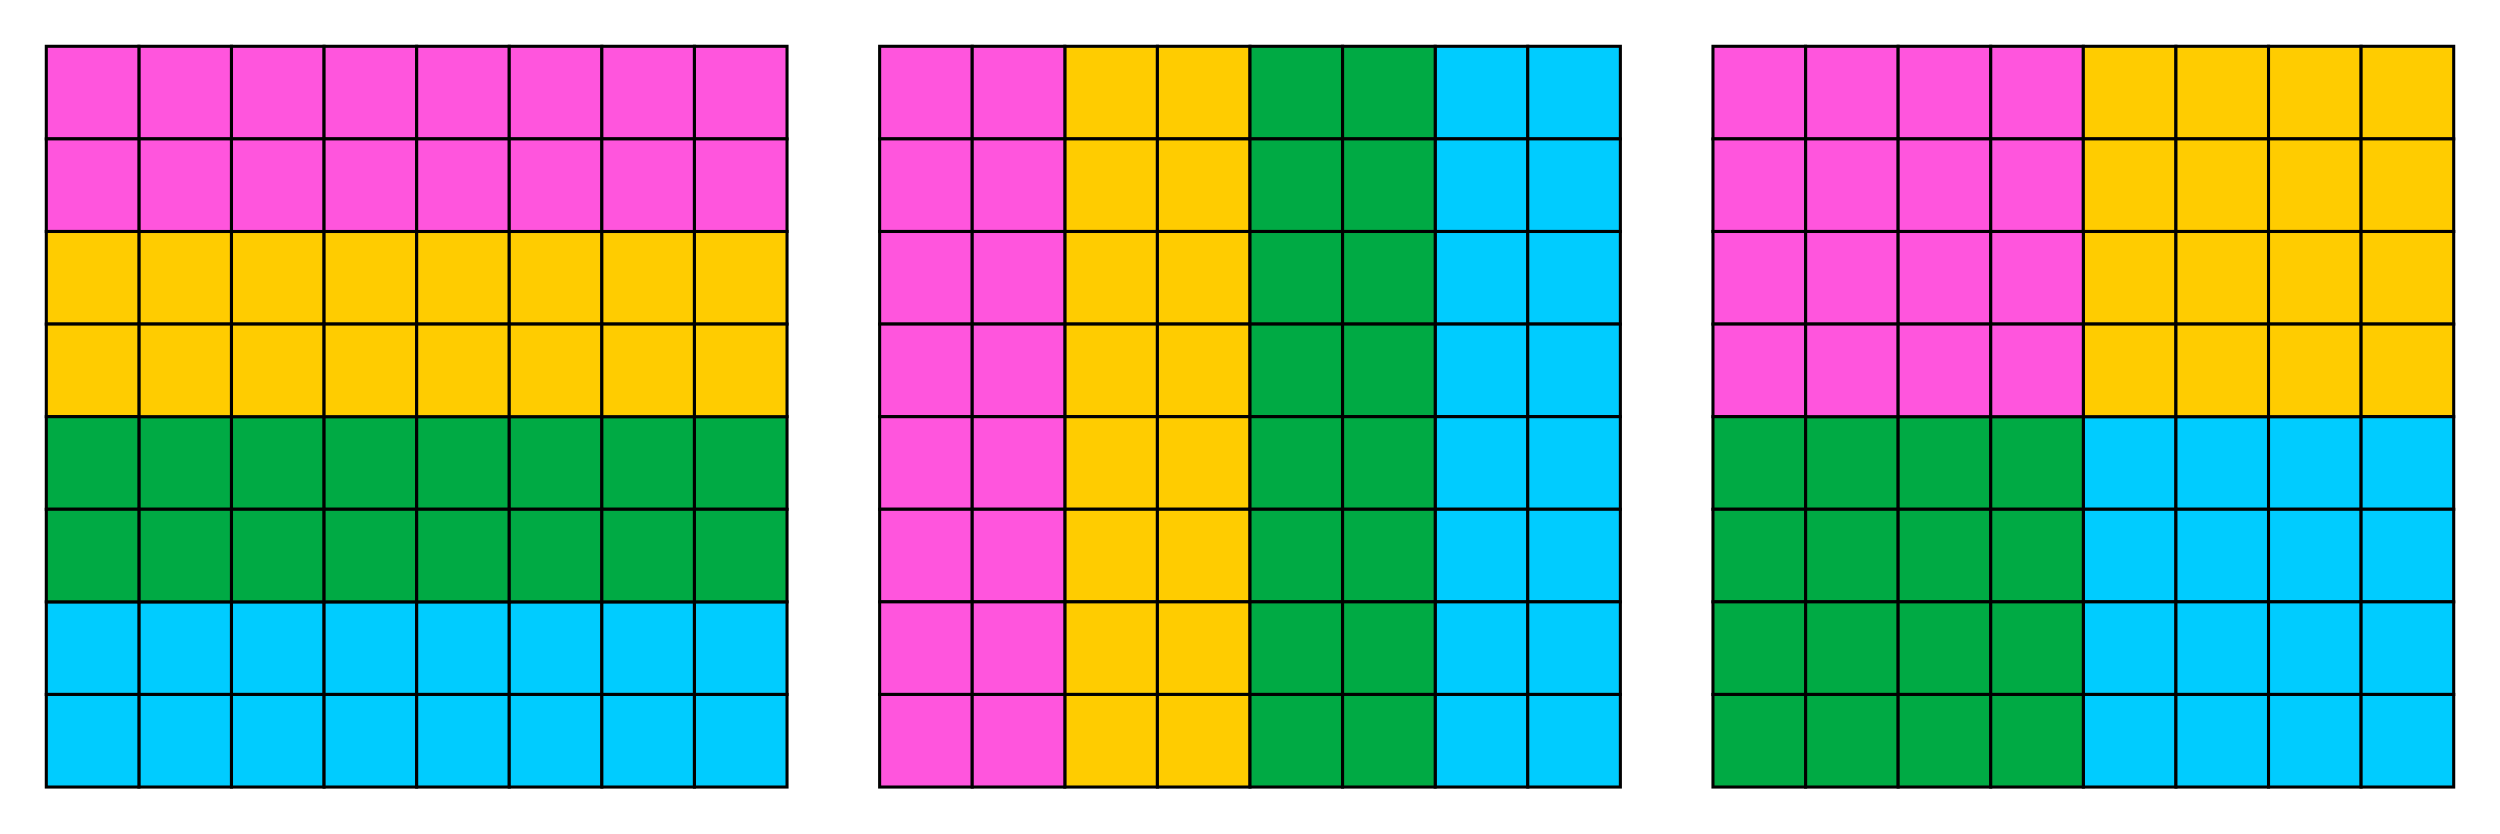
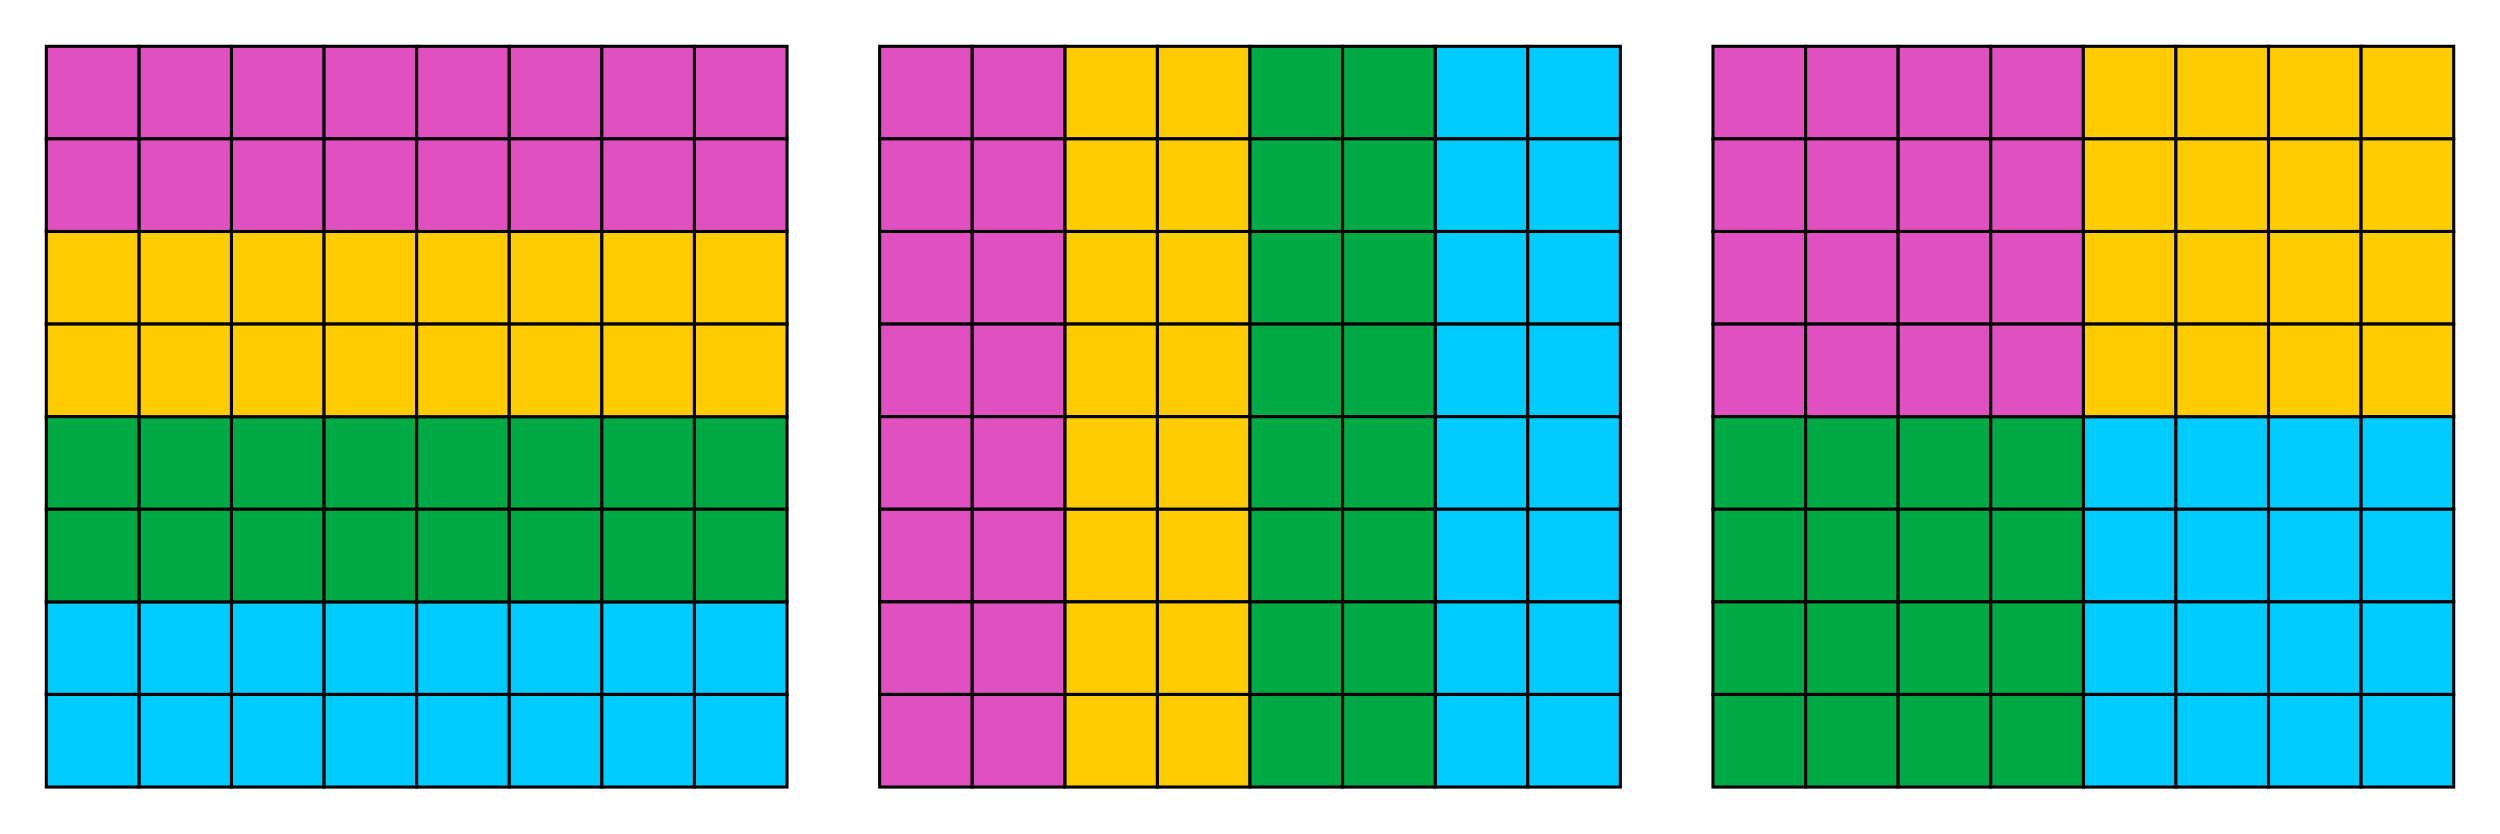
<svg xmlns="http://www.w3.org/2000/svg" width="216mm" height="72mm" viewBox="0 0 216 72" version="1.1" id="svg1">
  <defs id="defs1" />
  <g id="layer1">
-     <rect style="fill:#ff55dd;stroke:#000000;stroke-width:0.265;stroke-dasharray:none;stroke-dashoffset:0;stroke-opacity:1" id="rect1-8" width="8" height="8" x="12" y="4" />
-     <rect style="fill:#ff55dd;stroke:#000000;stroke-width:0.265;stroke-dasharray:none;stroke-dashoffset:0;stroke-opacity:1" id="rect1-8-8" width="8" height="8" x="20" y="4" />
-     <rect style="fill:#ff55dd;stroke:#000000;stroke-width:0.265;stroke-dasharray:none;stroke-dashoffset:0;stroke-opacity:1" id="rect1-8-5" width="8" height="8" x="28" y="4" />
+     <rect style="fill:#e050c0;stroke:#000000;stroke-width:0.265;stroke-dasharray:none;stroke-dashoffset:0;stroke-opacity:1;fill-opacity:1" id="rect1-8" width="8" height="8" x="12" y="4" />
+     <rect style="fill:#e050c0;stroke:#000000;stroke-width:0.265;stroke-dasharray:none;stroke-dashoffset:0;stroke-opacity:1;fill-opacity:1" id="rect1-8-8" width="8" height="8" x="20" y="4" />
+     <rect style="fill:#e050c0;stroke:#000000;stroke-width:0.265;stroke-dasharray:none;stroke-dashoffset:0;stroke-opacity:1;fill-opacity:1" id="rect1-8-5" width="8" height="8" x="28" y="4" />
    <rect style="fill:#ffcc00;stroke:#000000;stroke-width:0.265;stroke-dasharray:none;stroke-dashoffset:0;stroke-opacity:1" id="rect1-8-2" width="8" height="8" x="92" y="4" />
    <rect style="fill:#ffcc00;stroke:#000000;stroke-width:0.265;stroke-dasharray:none;stroke-dashoffset:0;stroke-opacity:1" id="rect1-8-16" width="8" height="8" x="100" y="4" />
-     <rect style="fill:#ff55dd;stroke:#000000;stroke-width:0.265;stroke-dasharray:none;stroke-dashoffset:0;stroke-opacity:1" id="rect1-6" width="8" height="8" x="36" y="4" />
-     <rect style="fill:#ff55dd;stroke:#000000;stroke-width:0.265;stroke-dasharray:none;stroke-dashoffset:0;stroke-opacity:1" id="rect1-8-0" width="8" height="8" x="44" y="4" />
-     <rect style="fill:#ff55dd;stroke:#000000;stroke-width:0.265;stroke-dasharray:none;stroke-dashoffset:0;stroke-opacity:1" id="rect1-8-8-2" width="8" height="8" x="52" y="4" />
+     <rect style="fill:#e050c0;stroke:#000000;stroke-width:0.265;stroke-dasharray:none;stroke-dashoffset:0;stroke-opacity:1;fill-opacity:1" id="rect1-6" width="8" height="8" x="36" y="4" />
+     <rect style="fill:#e050c0;stroke:#000000;stroke-width:0.265;stroke-dasharray:none;stroke-dashoffset:0;stroke-opacity:1;fill-opacity:1" id="rect1-8-0" width="8" height="8" x="44" y="4" />
+     <rect style="fill:#e050c0;stroke:#000000;stroke-width:0.265;stroke-dasharray:none;stroke-dashoffset:0;stroke-opacity:1;fill-opacity:1" id="rect1-8-8-2" width="8" height="8" x="52" y="4" />
    <rect style="fill:#ffcc00;stroke:#000000;stroke-width:0.265;stroke-dasharray:none;stroke-dashoffset:0;stroke-opacity:1" id="rect1-8-1-8" width="8" height="8" x="92" y="12" />
    <rect style="fill:#ffcc00;stroke:#000000;stroke-width:0.265;stroke-dasharray:none;stroke-dashoffset:0;stroke-opacity:1" id="rect1-8-7-6" width="8" height="8" x="100" y="12" />
    <rect style="fill:#ffcc00;stroke:#000000;stroke-width:0.265;stroke-dasharray:none;stroke-dashoffset:0;stroke-opacity:1" id="rect1-8-2-5" width="8" height="8" x="92" y="20" />
    <rect style="fill:#ffcc00;stroke:#000000;stroke-width:0.265;stroke-dasharray:none;stroke-dashoffset:0;stroke-opacity:1" id="rect1-8-16-0" width="8" height="8" x="100" y="20" />
    <rect style="fill:#ffcc00;stroke:#000000;stroke-width:0.265;stroke-dasharray:none;stroke-dashoffset:0;stroke-opacity:1" id="rect1-8-2-5-1" width="8" height="8" x="92" y="28" />
    <rect style="fill:#ffcc00;stroke:#000000;stroke-width:0.265;stroke-dasharray:none;stroke-dashoffset:0;stroke-opacity:1" id="rect1-8-16-0-2" width="8" height="8" x="100" y="28" />
    <rect style="fill:#ffcc00;stroke:#000000;stroke-width:0.265;stroke-dasharray:none;stroke-dashoffset:0;stroke-opacity:1" id="rect1-8-2-2" width="8" height="8" x="92" y="36" />
    <rect style="fill:#ffcc00;stroke:#000000;stroke-width:0.265;stroke-dasharray:none;stroke-dashoffset:0;stroke-opacity:1" id="rect1-8-16-4" width="8" height="8" x="100" y="36" />
    <rect style="fill:#ffcc00;stroke:#000000;stroke-width:0.265;stroke-dasharray:none;stroke-dashoffset:0;stroke-opacity:1" id="rect1-8-1-8-8" width="8" height="8" x="92" y="44" />
    <rect style="fill:#ffcc00;stroke:#000000;stroke-width:0.265;stroke-dasharray:none;stroke-dashoffset:0;stroke-opacity:1" id="rect1-8-7-6-6" width="8" height="8" x="100" y="44" />
    <rect style="fill:#ffcc00;stroke:#000000;stroke-width:0.265;stroke-dasharray:none;stroke-dashoffset:0;stroke-opacity:1" id="rect1-8-2-5-5" width="8" height="8" x="92" y="52" />
    <rect style="fill:#ffcc00;stroke:#000000;stroke-width:0.265;stroke-dasharray:none;stroke-dashoffset:0;stroke-opacity:1" id="rect1-8-16-0-0" width="8" height="8" x="100" y="52" />
    <rect style="fill:#ffcc00;stroke:#000000;stroke-width:0.265;stroke-dasharray:none;stroke-dashoffset:0;stroke-opacity:1" id="rect1-8-2-5-1-9" width="8" height="8" x="92" y="60" />
    <rect style="fill:#ffcc00;stroke:#000000;stroke-width:0.265;stroke-dasharray:none;stroke-dashoffset:0;stroke-opacity:1" id="rect1-8-16-0-2-0" width="8" height="8" x="100" y="60" />
    <rect style="fill:#ffcc00;stroke:#000000;stroke-width:0.265;stroke-dasharray:none;stroke-dashoffset:0;stroke-opacity:1" id="rect1-8-1-0" width="8" height="8" x="12" y="20" />
    <rect style="fill:#ffcc00;stroke:#000000;stroke-width:0.265;stroke-dasharray:none;stroke-dashoffset:0;stroke-opacity:1" id="rect1-8-7-66" width="8" height="8" x="20" y="20" />
    <rect style="fill:#ffcc00;stroke:#000000;stroke-width:0.265;stroke-dasharray:none;stroke-dashoffset:0;stroke-opacity:1" id="rect1-8-2-1" width="8" height="8" x="28" y="20" />
    <rect style="fill:#ffcc00;stroke:#000000;stroke-width:0.265;stroke-dasharray:none;stroke-dashoffset:0;stroke-opacity:1" id="rect1-8-2-1-5" width="8" height="8" x="36" y="20" />
    <rect style="fill:#ffcc00;stroke:#000000;stroke-width:0.265;stroke-dasharray:none;stroke-dashoffset:0;stroke-opacity:1" id="rect1-8-2-1-1" width="8" height="8" x="44" y="20" />
    <rect style="fill:#ffcc00;stroke:#000000;stroke-width:0.265;stroke-dasharray:none;stroke-dashoffset:0;stroke-opacity:1" id="rect1-8-2-1-7" width="8" height="8" x="52" y="20" />
    <rect style="fill:#00ccff;stroke:#000000;stroke-width:0.265;stroke-dasharray:none;stroke-dashoffset:0;stroke-opacity:1" id="rect1-8-27-9" width="8" height="8" x="124" y="4" />
    <rect style="fill:#00ccff;stroke:#000000;stroke-width:0.265;stroke-dasharray:none;stroke-dashoffset:0;stroke-opacity:1" id="rect1-8-27-9-1" width="8" height="8" x="12" y="52" />
    <rect style="fill:#00ccff;stroke:#000000;stroke-width:0.265;stroke-dasharray:none;stroke-dashoffset:0;stroke-opacity:1" id="rect1-8-27-9-1-7" width="8" height="8" x="20" y="52" />
    <rect style="fill:#00ccff;stroke:#000000;stroke-width:0.265;stroke-dasharray:none;stroke-dashoffset:0;stroke-opacity:1" id="rect1-8-27-9-1-79" width="8" height="8" x="28" y="52" />
    <rect style="fill:#00ccff;stroke:#000000;stroke-width:0.265;stroke-dasharray:none;stroke-dashoffset:0;stroke-opacity:1" id="rect1-8-27-9-1-8" width="8" height="8" x="36" y="52" />
    <rect style="fill:#00ccff;stroke:#000000;stroke-width:0.265;stroke-dasharray:none;stroke-dashoffset:0;stroke-opacity:1" id="rect1-8-27-9-1-2" width="8" height="8" x="44" y="52" />
    <rect style="fill:#00ccff;stroke:#000000;stroke-width:0.265;stroke-dasharray:none;stroke-dashoffset:0;stroke-opacity:1" id="rect1-8-27-9-1-24" width="8" height="8" x="52" y="52" />
    <rect style="fill:#00ccff;stroke:#000000;stroke-width:0.265;stroke-dasharray:none;stroke-dashoffset:0;stroke-opacity:1" id="rect1-8-3-6" width="8" height="8" x="132" y="4" />
    <rect style="fill:#00ccff;stroke:#000000;stroke-width:0.265;stroke-dasharray:none;stroke-dashoffset:0;stroke-opacity:1" id="rect1-8-27-9-2" width="8" height="8" x="124" y="12" />
    <rect style="fill:#00ccff;stroke:#000000;stroke-width:0.265;stroke-dasharray:none;stroke-dashoffset:0;stroke-opacity:1" id="rect1-8-3-6-0" width="8" height="8" x="132" y="12" />
    <rect style="fill:#00ccff;stroke:#000000;stroke-width:0.265;stroke-dasharray:none;stroke-dashoffset:0;stroke-opacity:1" id="rect1-8-27-9-7" width="8" height="8" x="124" y="20" />
    <rect style="fill:#00ccff;stroke:#000000;stroke-width:0.265;stroke-dasharray:none;stroke-dashoffset:0;stroke-opacity:1" id="rect1-8-3-6-2" width="8" height="8" x="132" y="20" />
    <rect style="fill:#00ccff;stroke:#000000;stroke-width:0.265;stroke-dasharray:none;stroke-dashoffset:0;stroke-opacity:1" id="rect1-8-27-9-6" width="8" height="8" x="124" y="28" />
    <rect style="fill:#00ccff;stroke:#000000;stroke-width:0.265;stroke-dasharray:none;stroke-dashoffset:0;stroke-opacity:1" id="rect1-8-3-6-5" width="8" height="8" x="132" y="28" />
    <rect style="fill:#00ccff;stroke:#000000;stroke-width:0.265;stroke-dasharray:none;stroke-dashoffset:0;stroke-opacity:1" id="rect1-8-27-9-8" width="8" height="8" x="124" y="36" />
    <rect style="fill:#00ccff;stroke:#000000;stroke-width:0.265;stroke-dasharray:none;stroke-dashoffset:0;stroke-opacity:1" id="rect1-8-3-6-4" width="8" height="8" x="132" y="36" />
    <rect style="fill:#00ccff;stroke:#000000;stroke-width:0.265;stroke-dasharray:none;stroke-dashoffset:0;stroke-opacity:1" id="rect1-8-27-9-2-9" width="8" height="8" x="124" y="44" />
    <rect style="fill:#00ccff;stroke:#000000;stroke-width:0.265;stroke-dasharray:none;stroke-dashoffset:0;stroke-opacity:1" id="rect1-8-3-6-0-6" width="8" height="8" x="132" y="44" />
    <rect style="fill:#00ccff;stroke:#000000;stroke-width:0.265;stroke-dasharray:none;stroke-dashoffset:0;stroke-opacity:1" id="rect1-8-27-9-7-3" width="8" height="8" x="124" y="52" />
    <rect style="fill:#00ccff;stroke:#000000;stroke-width:0.265;stroke-dasharray:none;stroke-dashoffset:0;stroke-opacity:1" id="rect1-8-3-6-2-7" width="8" height="8" x="132" y="52" />
    <rect style="fill:#00ccff;stroke:#000000;stroke-width:0.265;stroke-dasharray:none;stroke-dashoffset:0;stroke-opacity:1" id="rect1-8-27-9-6-8" width="8" height="8" x="124" y="60" />
    <rect style="fill:#00ccff;stroke:#000000;stroke-width:0.265;stroke-dasharray:none;stroke-dashoffset:0;stroke-opacity:1" id="rect1-8-3-6-5-8" width="8" height="8" x="132" y="60" />
    <rect style="fill:#00aa44;stroke:#000000;stroke-width:0.265;stroke-dasharray:none;stroke-dashoffset:0;stroke-opacity:1" id="rect1-8-34-3" width="8" height="8" x="108" y="4" />
    <rect style="fill:#00aa44;stroke:#000000;stroke-width:0.265;stroke-dasharray:none;stroke-dashoffset:0;stroke-opacity:1" id="rect1-8-34-3-8" width="8" height="8" x="108" y="12" />
    <rect style="fill:#00aa44;stroke:#000000;stroke-width:0.265;stroke-dasharray:none;stroke-dashoffset:0;stroke-opacity:1" id="rect1-8-34-3-5" width="8" height="8" x="108" y="20" />
    <rect style="fill:#00aa44;stroke:#000000;stroke-width:0.265;stroke-dasharray:none;stroke-dashoffset:0;stroke-opacity:1" id="rect1-8-34-3-8-9" width="8" height="8" x="108" y="28" />
    <rect style="fill:#00aa44;stroke:#000000;stroke-width:0.265;stroke-dasharray:none;stroke-dashoffset:0;stroke-opacity:1" id="rect1-8-34-3-7" width="8" height="8" x="116" y="4" />
    <rect style="fill:#00aa44;stroke:#000000;stroke-width:0.265;stroke-dasharray:none;stroke-dashoffset:0;stroke-opacity:1" id="rect1-8-34-3-8-6" width="8" height="8" x="116" y="12" />
    <rect style="fill:#00aa44;stroke:#000000;stroke-width:0.265;stroke-dasharray:none;stroke-dashoffset:0;stroke-opacity:1" id="rect1-8-34-3-5-3" width="8" height="8" x="116" y="20" />
    <rect style="fill:#00aa44;stroke:#000000;stroke-width:0.265;stroke-dasharray:none;stroke-dashoffset:0;stroke-opacity:1" id="rect1-8-34-3-8-9-6" width="8" height="8" x="116" y="28" />
    <rect style="fill:#00aa44;stroke:#000000;stroke-width:0.265;stroke-dasharray:none;stroke-dashoffset:0;stroke-opacity:1" id="rect1-8-34-3-3" width="8" height="8" x="108" y="36" />
    <rect style="fill:#00aa44;stroke:#000000;stroke-width:0.265;stroke-dasharray:none;stroke-dashoffset:0;stroke-opacity:1" id="rect1-8-34-3-8-8" width="8" height="8" x="108" y="44" />
    <rect style="fill:#00aa44;stroke:#000000;stroke-width:0.265;stroke-dasharray:none;stroke-dashoffset:0;stroke-opacity:1" id="rect1-8-34-3-5-9" width="8" height="8" x="108" y="52" />
    <rect style="fill:#00aa44;stroke:#000000;stroke-width:0.265;stroke-dasharray:none;stroke-dashoffset:0;stroke-opacity:1" id="rect1-8-34-3-8-9-3" width="8" height="8" x="108" y="60" />
    <rect style="fill:#00aa44;stroke:#000000;stroke-width:0.265;stroke-dasharray:none;stroke-dashoffset:0;stroke-opacity:1" id="rect1-8-34-3-7-4" width="8" height="8" x="116" y="36" />
    <rect style="fill:#00aa44;stroke:#000000;stroke-width:0.265;stroke-dasharray:none;stroke-dashoffset:0;stroke-opacity:1" id="rect1-8-34-3-8-6-4" width="8" height="8" x="116" y="44" />
    <rect style="fill:#00aa44;stroke:#000000;stroke-width:0.265;stroke-dasharray:none;stroke-dashoffset:0;stroke-opacity:1" id="rect1-8-34-3-5-3-6" width="8" height="8" x="116" y="52" />
    <rect style="fill:#00aa44;stroke:#000000;stroke-width:0.265;stroke-dasharray:none;stroke-dashoffset:0;stroke-opacity:1" id="rect1-8-34-3-8-9-6-0" width="8" height="8" x="116" y="60" />
    <rect style="fill:#00aa44;stroke:#000000;stroke-width:0.265;stroke-dasharray:none;stroke-dashoffset:0;stroke-opacity:1" id="rect1-8-34-3-8-2" width="8" height="8" x="12" y="36" />
    <rect style="fill:#00aa44;stroke:#000000;stroke-width:0.265;stroke-dasharray:none;stroke-dashoffset:0;stroke-opacity:1" id="rect1-8-34-3-8-2-7" width="8" height="8" x="20" y="36" />
    <rect style="fill:#00aa44;stroke:#000000;stroke-width:0.265;stroke-dasharray:none;stroke-dashoffset:0;stroke-opacity:1" id="rect1-8-34-3-8-2-9" width="8" height="8" x="28" y="36" />
    <rect style="fill:#00aa44;stroke:#000000;stroke-width:0.265;stroke-dasharray:none;stroke-dashoffset:0;stroke-opacity:1" id="rect1-8-34-3-8-2-5" width="8" height="8" x="36" y="36" />
    <rect style="fill:#00aa44;stroke:#000000;stroke-width:0.265;stroke-dasharray:none;stroke-dashoffset:0;stroke-opacity:1" id="rect1-8-34-3-8-2-2" width="8" height="8" x="44" y="36" />
    <rect style="fill:#00aa44;stroke:#000000;stroke-width:0.265;stroke-dasharray:none;stroke-dashoffset:0;stroke-opacity:1" id="rect1-8-34-3-8-2-1" width="8" height="8" x="52" y="36" />
-     <rect style="fill:#ff55dd;stroke:#000000;stroke-width:0.265;stroke-dasharray:none;stroke-dashoffset:0;stroke-opacity:1" id="rect1-8-8-2-9" width="8" height="8" x="60" y="4" />
+     <rect style="fill:#e050c0;stroke:#000000;stroke-width:0.265;stroke-dasharray:none;stroke-dashoffset:0;stroke-opacity:1;fill-opacity:1" id="rect1-8-8-2-9" width="8" height="8" x="60" y="4" />
    <rect style="fill:#ffcc00;stroke:#000000;stroke-width:0.265;stroke-dasharray:none;stroke-dashoffset:0;stroke-opacity:1" id="rect1-8-2-1-7-4" width="8" height="8" x="60" y="20" />
    <rect style="fill:#00ccff;stroke:#000000;stroke-width:0.265;stroke-dasharray:none;stroke-dashoffset:0;stroke-opacity:1" id="rect1-8-27-9-1-24-7" width="8" height="8" x="60" y="52" />
    <rect style="fill:#00aa44;stroke:#000000;stroke-width:0.265;stroke-dasharray:none;stroke-dashoffset:0;stroke-opacity:1" id="rect1-8-34-3-8-2-1-8" width="8" height="8" x="60" y="36" />
-     <rect style="fill:#ff55dd;stroke:#000000;stroke-width:0.265;stroke-dasharray:none;stroke-dashoffset:0;stroke-opacity:1" id="rect1-8-8-2-2" width="8" height="8" x="4" y="4" />
-     <rect style="fill:#ff55dd;stroke:#000000;stroke-width:0.265;stroke-dasharray:none;stroke-dashoffset:0;stroke-opacity:1" id="rect1-8-23" width="8" height="8" x="12" y="12" />
-     <rect style="fill:#ff55dd;stroke:#000000;stroke-width:0.265;stroke-dasharray:none;stroke-dashoffset:0;stroke-opacity:1" id="rect1-8-8-3" width="8" height="8" x="20" y="12" />
-     <rect style="fill:#ff55dd;stroke:#000000;stroke-width:0.265;stroke-dasharray:none;stroke-dashoffset:0;stroke-opacity:1" id="rect1-8-5-4" width="8" height="8" x="28" y="12" />
-     <rect style="fill:#ff55dd;stroke:#000000;stroke-width:0.265;stroke-dasharray:none;stroke-dashoffset:0;stroke-opacity:1" id="rect1-6-1" width="8" height="8" x="36" y="12" />
-     <rect style="fill:#ff55dd;stroke:#000000;stroke-width:0.265;stroke-dasharray:none;stroke-dashoffset:0;stroke-opacity:1" id="rect1-8-0-13" width="8" height="8" x="44" y="12" />
-     <rect style="fill:#ff55dd;stroke:#000000;stroke-width:0.265;stroke-dasharray:none;stroke-dashoffset:0;stroke-opacity:1" id="rect1-8-8-2-87" width="8" height="8" x="52" y="12" />
-     <rect style="fill:#ff55dd;stroke:#000000;stroke-width:0.265;stroke-dasharray:none;stroke-dashoffset:0;stroke-opacity:1" id="rect1-8-8-2-9-4" width="8" height="8" x="60" y="12" />
-     <rect style="fill:#ff55dd;stroke:#000000;stroke-width:0.265;stroke-dasharray:none;stroke-dashoffset:0;stroke-opacity:1" id="rect1-8-8-2-2-2" width="8" height="8" x="4" y="12" />
+     <rect style="fill:#e050c0;stroke:#000000;stroke-width:0.265;stroke-dasharray:none;stroke-dashoffset:0;stroke-opacity:1;fill-opacity:1" id="rect1-8-8-2-2" width="8" height="8" x="4" y="4" />
+     <rect style="fill:#e050c0;stroke:#000000;stroke-width:0.265;stroke-dasharray:none;stroke-dashoffset:0;stroke-opacity:1;fill-opacity:1" id="rect1-8-23" width="8" height="8" x="12" y="12" />
+     <rect style="fill:#e050c0;stroke:#000000;stroke-width:0.265;stroke-dasharray:none;stroke-dashoffset:0;stroke-opacity:1;fill-opacity:1" id="rect1-8-8-3" width="8" height="8" x="20" y="12" />
+     <rect style="fill:#e050c0;stroke:#000000;stroke-width:0.265;stroke-dasharray:none;stroke-dashoffset:0;stroke-opacity:1;fill-opacity:1" id="rect1-8-5-4" width="8" height="8" x="28" y="12" />
+     <rect style="fill:#e050c0;stroke:#000000;stroke-width:0.265;stroke-dasharray:none;stroke-dashoffset:0;stroke-opacity:1;fill-opacity:1" id="rect1-6-1" width="8" height="8" x="36" y="12" />
+     <rect style="fill:#e050c0;stroke:#000000;stroke-width:0.265;stroke-dasharray:none;stroke-dashoffset:0;stroke-opacity:1;fill-opacity:1" id="rect1-8-0-13" width="8" height="8" x="44" y="12" />
+     <rect style="fill:#e050c0;stroke:#000000;stroke-width:0.265;stroke-dasharray:none;stroke-dashoffset:0;stroke-opacity:1;fill-opacity:1" id="rect1-8-8-2-87" width="8" height="8" x="52" y="12" />
+     <rect style="fill:#e050c0;stroke:#000000;stroke-width:0.265;stroke-dasharray:none;stroke-dashoffset:0;stroke-opacity:1;fill-opacity:1" id="rect1-8-8-2-9-4" width="8" height="8" x="60" y="12" />
+     <rect style="fill:#e050c0;stroke:#000000;stroke-width:0.265;stroke-dasharray:none;stroke-dashoffset:0;stroke-opacity:1;fill-opacity:1" id="rect1-8-8-2-2-2" width="8" height="8" x="4" y="12" />
    <rect style="fill:#ffcc00;stroke:#000000;stroke-width:0.265;stroke-dasharray:none;stroke-dashoffset:0;stroke-opacity:1" id="rect1-8-2-1-7-0" width="8" height="8" x="4" y="20" />
    <rect style="fill:#ffcc00;stroke:#000000;stroke-width:0.265;stroke-dasharray:none;stroke-dashoffset:0;stroke-opacity:1" id="rect1-8-1-0-6" width="8" height="8" x="12" y="28" />
    <rect style="fill:#ffcc00;stroke:#000000;stroke-width:0.265;stroke-dasharray:none;stroke-dashoffset:0;stroke-opacity:1" id="rect1-8-7-66-1" width="8" height="8" x="20" y="28" />
    <rect style="fill:#ffcc00;stroke:#000000;stroke-width:0.265;stroke-dasharray:none;stroke-dashoffset:0;stroke-opacity:1" id="rect1-8-2-1-8" width="8" height="8" x="28" y="28" />
    <rect style="fill:#ffcc00;stroke:#000000;stroke-width:0.265;stroke-dasharray:none;stroke-dashoffset:0;stroke-opacity:1" id="rect1-8-2-1-5-9" width="8" height="8" x="36" y="28" />
    <rect style="fill:#ffcc00;stroke:#000000;stroke-width:0.265;stroke-dasharray:none;stroke-dashoffset:0;stroke-opacity:1" id="rect1-8-2-1-1-2" width="8" height="8" x="44" y="28" />
    <rect style="fill:#ffcc00;stroke:#000000;stroke-width:0.265;stroke-dasharray:none;stroke-dashoffset:0;stroke-opacity:1" id="rect1-8-2-1-7-7" width="8" height="8" x="52" y="28" />
    <rect style="fill:#ffcc00;stroke:#000000;stroke-width:0.265;stroke-dasharray:none;stroke-dashoffset:0;stroke-opacity:1" id="rect1-8-2-1-7-4-9" width="8" height="8" x="60" y="28" />
    <rect style="fill:#ffcc00;stroke:#000000;stroke-width:0.265;stroke-dasharray:none;stroke-dashoffset:0;stroke-opacity:1" id="rect1-8-2-1-7-0-5" width="8" height="8" x="4" y="28" />
    <rect style="fill:#00ccff;stroke:#000000;stroke-width:0.265;stroke-dasharray:none;stroke-dashoffset:0;stroke-opacity:1" id="rect1-8-27-9-1-24-1" width="8" height="8" x="4" y="52" />
    <rect style="fill:#00ccff;stroke:#000000;stroke-width:0.265;stroke-dasharray:none;stroke-dashoffset:0;stroke-opacity:1" id="rect1-8-27-9-1-88" width="8" height="8" x="12" y="60" />
    <rect style="fill:#00ccff;stroke:#000000;stroke-width:0.265;stroke-dasharray:none;stroke-dashoffset:0;stroke-opacity:1" id="rect1-8-27-9-1-7-2" width="8" height="8" x="20" y="60" />
    <rect style="fill:#00ccff;stroke:#000000;stroke-width:0.265;stroke-dasharray:none;stroke-dashoffset:0;stroke-opacity:1" id="rect1-8-27-9-1-79-4" width="8" height="8" x="28" y="60" />
    <rect style="fill:#00ccff;stroke:#000000;stroke-width:0.265;stroke-dasharray:none;stroke-dashoffset:0;stroke-opacity:1" id="rect1-8-27-9-1-8-5" width="8" height="8" x="36" y="60" />
    <rect style="fill:#00ccff;stroke:#000000;stroke-width:0.265;stroke-dasharray:none;stroke-dashoffset:0;stroke-opacity:1" id="rect1-8-27-9-1-2-5" width="8" height="8" x="44" y="60" />
    <rect style="fill:#00ccff;stroke:#000000;stroke-width:0.265;stroke-dasharray:none;stroke-dashoffset:0;stroke-opacity:1" id="rect1-8-27-9-1-24-17" width="8" height="8" x="52" y="60" />
    <rect style="fill:#00ccff;stroke:#000000;stroke-width:0.265;stroke-dasharray:none;stroke-dashoffset:0;stroke-opacity:1" id="rect1-8-27-9-1-24-7-1" width="8" height="8" x="60" y="60" />
    <rect style="fill:#00ccff;stroke:#000000;stroke-width:0.265;stroke-dasharray:none;stroke-dashoffset:0;stroke-opacity:1" id="rect1-8-27-9-1-24-1-1" width="8" height="8" x="4" y="60" />
    <rect style="fill:#00aa44;stroke:#000000;stroke-width:0.265;stroke-dasharray:none;stroke-dashoffset:0;stroke-opacity:1" id="rect1-8-34-3-8-2-1-6" width="8" height="8" x="4" y="36" />
    <rect style="fill:#00aa44;stroke:#000000;stroke-width:0.265;stroke-dasharray:none;stroke-dashoffset:0;stroke-opacity:1" id="rect1-8-34-3-8-2-6" width="8" height="8" x="12" y="44" />
    <rect style="fill:#00aa44;stroke:#000000;stroke-width:0.265;stroke-dasharray:none;stroke-dashoffset:0;stroke-opacity:1" id="rect1-8-34-3-8-2-7-1" width="8" height="8" x="20" y="44" />
    <rect style="fill:#00aa44;stroke:#000000;stroke-width:0.265;stroke-dasharray:none;stroke-dashoffset:0;stroke-opacity:1" id="rect1-8-34-3-8-2-9-4" width="8" height="8" x="28" y="44" />
    <rect style="fill:#00aa44;stroke:#000000;stroke-width:0.265;stroke-dasharray:none;stroke-dashoffset:0;stroke-opacity:1" id="rect1-8-34-3-8-2-5-2" width="8" height="8" x="36" y="44" />
    <rect style="fill:#00aa44;stroke:#000000;stroke-width:0.265;stroke-dasharray:none;stroke-dashoffset:0;stroke-opacity:1" id="rect1-8-34-3-8-2-2-3" width="8" height="8" x="44" y="44" />
    <rect style="fill:#00aa44;stroke:#000000;stroke-width:0.265;stroke-dasharray:none;stroke-dashoffset:0;stroke-opacity:1" id="rect1-8-34-3-8-2-1-22" width="8" height="8" x="52" y="44" />
    <rect style="fill:#00aa44;stroke:#000000;stroke-width:0.265;stroke-dasharray:none;stroke-dashoffset:0;stroke-opacity:1" id="rect1-8-34-3-8-2-1-8-1" width="8" height="8" x="60" y="44" />
    <rect style="fill:#00aa44;stroke:#000000;stroke-width:0.265;stroke-dasharray:none;stroke-dashoffset:0;stroke-opacity:1" id="rect1-8-34-3-8-2-1-6-6" width="8" height="8" x="4" y="44" />
-     <rect style="fill:#ff55dd;stroke:#000000;stroke-width:0.265;stroke-dasharray:none;stroke-dashoffset:0;stroke-opacity:1" id="rect1-8-09" width="8" height="8" x="156" y="4" />
-     <rect style="fill:#ff55dd;stroke:#000000;stroke-width:0.265;stroke-dasharray:none;stroke-dashoffset:0;stroke-opacity:1" id="rect1-8-8-0" width="8" height="8" x="164" y="4" />
-     <rect style="fill:#ff55dd;stroke:#000000;stroke-width:0.265;stroke-dasharray:none;stroke-dashoffset:0;stroke-opacity:1" id="rect1-8-5-0" width="8" height="8" x="172" y="4" />
-     <rect style="fill:#ff55dd;stroke:#000000;stroke-width:0.265;stroke-dasharray:none;stroke-dashoffset:0;stroke-opacity:1" id="rect1-6-6" width="8" height="8" x="156" y="12" />
-     <rect style="fill:#ff55dd;stroke:#000000;stroke-width:0.265;stroke-dasharray:none;stroke-dashoffset:0;stroke-opacity:1" id="rect1-8-0-1" width="8" height="8" x="164" y="12" />
-     <rect style="fill:#ff55dd;stroke:#000000;stroke-width:0.265;stroke-dasharray:none;stroke-dashoffset:0;stroke-opacity:1" id="rect1-8-8-2-3" width="8" height="8" x="172" y="12" />
+     <rect style="fill:#e050c0;stroke:#000000;stroke-width:0.265;stroke-dasharray:none;stroke-dashoffset:0;stroke-opacity:1;fill-opacity:1" id="rect1-8-09" width="8" height="8" x="156" y="4" />
+     <rect style="fill:#e050c0;stroke:#000000;stroke-width:0.265;stroke-dasharray:none;stroke-dashoffset:0;stroke-opacity:1;fill-opacity:1" id="rect1-8-8-0" width="8" height="8" x="164" y="4" />
+     <rect style="fill:#e050c0;stroke:#000000;stroke-width:0.265;stroke-dasharray:none;stroke-dashoffset:0;stroke-opacity:1;fill-opacity:1" id="rect1-8-5-0" width="8" height="8" x="172" y="4" />
+     <rect style="fill:#e050c0;stroke:#000000;stroke-width:0.265;stroke-dasharray:none;stroke-dashoffset:0;stroke-opacity:1;fill-opacity:1" id="rect1-6-6" width="8" height="8" x="156" y="12" />
+     <rect style="fill:#e050c0;stroke:#000000;stroke-width:0.265;stroke-dasharray:none;stroke-dashoffset:0;stroke-opacity:1;fill-opacity:1" id="rect1-8-0-1" width="8" height="8" x="164" y="12" />
+     <rect style="fill:#e050c0;stroke:#000000;stroke-width:0.265;stroke-dasharray:none;stroke-dashoffset:0;stroke-opacity:1;fill-opacity:1" id="rect1-8-8-2-3" width="8" height="8" x="172" y="12" />
    <rect style="fill:#ffcc00;stroke:#000000;stroke-width:0.265;stroke-dasharray:none;stroke-dashoffset:0;stroke-opacity:1" id="rect1-8-1-0-8" width="8" height="8" x="180" y="4" />
    <rect style="fill:#ffcc00;stroke:#000000;stroke-width:0.265;stroke-dasharray:none;stroke-dashoffset:0;stroke-opacity:1" id="rect1-8-7-66-9" width="8" height="8" x="188" y="4" />
    <rect style="fill:#ffcc00;stroke:#000000;stroke-width:0.265;stroke-dasharray:none;stroke-dashoffset:0;stroke-opacity:1" id="rect1-8-2-1-3" width="8" height="8" x="196" y="4" />
    <rect style="fill:#ffcc00;stroke:#000000;stroke-width:0.265;stroke-dasharray:none;stroke-dashoffset:0;stroke-opacity:1" id="rect1-8-2-1-5-4" width="8" height="8" x="180" y="12" />
    <rect style="fill:#ffcc00;stroke:#000000;stroke-width:0.265;stroke-dasharray:none;stroke-dashoffset:0;stroke-opacity:1" id="rect1-8-2-1-1-4" width="8" height="8" x="188" y="12" />
    <rect style="fill:#ffcc00;stroke:#000000;stroke-width:0.265;stroke-dasharray:none;stroke-dashoffset:0;stroke-opacity:1" id="rect1-8-2-1-7-6" width="8" height="8" x="196" y="12" />
    <rect style="fill:#00ccff;stroke:#000000;stroke-width:0.265;stroke-dasharray:none;stroke-dashoffset:0;stroke-opacity:1" id="rect1-8-27-9-1-0" width="8" height="8" x="180" y="36" />
    <rect style="fill:#00ccff;stroke:#000000;stroke-width:0.265;stroke-dasharray:none;stroke-dashoffset:0;stroke-opacity:1" id="rect1-8-27-9-1-7-6" width="8" height="8" x="188" y="36" />
    <rect style="fill:#00ccff;stroke:#000000;stroke-width:0.265;stroke-dasharray:none;stroke-dashoffset:0;stroke-opacity:1" id="rect1-8-27-9-1-79-6" width="8" height="8" x="196" y="36" />
    <rect style="fill:#00ccff;stroke:#000000;stroke-width:0.265;stroke-dasharray:none;stroke-dashoffset:0;stroke-opacity:1" id="rect1-8-27-9-1-8-1" width="8" height="8" x="180" y="44" />
    <rect style="fill:#00ccff;stroke:#000000;stroke-width:0.265;stroke-dasharray:none;stroke-dashoffset:0;stroke-opacity:1" id="rect1-8-27-9-1-2-8" width="8" height="8" x="188" y="44" />
    <rect style="fill:#00ccff;stroke:#000000;stroke-width:0.265;stroke-dasharray:none;stroke-dashoffset:0;stroke-opacity:1" id="rect1-8-27-9-1-24-4" width="8" height="8" x="196" y="44" />
    <rect style="fill:#ffcc00;stroke:#000000;stroke-width:0.265;stroke-dasharray:none;stroke-dashoffset:0;stroke-opacity:1" id="rect1-8-2-1-3-3" width="8" height="8" x="204" y="4" />
    <rect style="fill:#ffcc00;stroke:#000000;stroke-width:0.265;stroke-dasharray:none;stroke-dashoffset:0;stroke-opacity:1" id="rect1-8-2-1-7-6-8" width="8" height="8" x="204" y="12" />
    <rect style="fill:#ffcc00;stroke:#000000;stroke-width:0.265;stroke-dasharray:none;stroke-dashoffset:0;stroke-opacity:1" id="rect1-8-1-0-8-4" width="8" height="8" x="180" y="20" />
    <rect style="fill:#ffcc00;stroke:#000000;stroke-width:0.265;stroke-dasharray:none;stroke-dashoffset:0;stroke-opacity:1" id="rect1-8-7-66-9-6" width="8" height="8" x="188" y="20" />
    <rect style="fill:#ffcc00;stroke:#000000;stroke-width:0.265;stroke-dasharray:none;stroke-dashoffset:0;stroke-opacity:1" id="rect1-8-2-1-3-0" width="8" height="8" x="196" y="20" />
    <rect style="fill:#ffcc00;stroke:#000000;stroke-width:0.265;stroke-dasharray:none;stroke-dashoffset:0;stroke-opacity:1" id="rect1-8-2-1-5-4-7" width="8" height="8" x="180" y="28" />
    <rect style="fill:#ffcc00;stroke:#000000;stroke-width:0.265;stroke-dasharray:none;stroke-dashoffset:0;stroke-opacity:1" id="rect1-8-2-1-1-4-1" width="8" height="8" x="188" y="28" />
    <rect style="fill:#ffcc00;stroke:#000000;stroke-width:0.265;stroke-dasharray:none;stroke-dashoffset:0;stroke-opacity:1" id="rect1-8-2-1-7-6-7" width="8" height="8" x="196" y="28" />
    <rect style="fill:#ffcc00;stroke:#000000;stroke-width:0.265;stroke-dasharray:none;stroke-dashoffset:0;stroke-opacity:1" id="rect1-8-2-1-3-3-7" width="8" height="8" x="204" y="20" />
    <rect style="fill:#ffcc00;stroke:#000000;stroke-width:0.265;stroke-dasharray:none;stroke-dashoffset:0;stroke-opacity:1" id="rect1-8-2-1-7-6-8-7" width="8" height="8" x="204" y="28" />
    <rect style="fill:#00ccff;stroke:#000000;stroke-width:0.265;stroke-dasharray:none;stroke-dashoffset:0;stroke-opacity:1" id="rect1-8-27-9-1-79-6-0" width="8" height="8" x="204" y="36" />
    <rect style="fill:#00ccff;stroke:#000000;stroke-width:0.265;stroke-dasharray:none;stroke-dashoffset:0;stroke-opacity:1" id="rect1-8-27-9-1-24-4-1" width="8" height="8" x="204" y="44" />
    <rect style="fill:#00ccff;stroke:#000000;stroke-width:0.265;stroke-dasharray:none;stroke-dashoffset:0;stroke-opacity:1" id="rect1-8-27-9-1-0-1" width="8" height="8" x="180" y="52" />
    <rect style="fill:#00ccff;stroke:#000000;stroke-width:0.265;stroke-dasharray:none;stroke-dashoffset:0;stroke-opacity:1" id="rect1-8-27-9-1-7-6-6" width="8" height="8" x="188" y="52" />
    <rect style="fill:#00ccff;stroke:#000000;stroke-width:0.265;stroke-dasharray:none;stroke-dashoffset:0;stroke-opacity:1" id="rect1-8-27-9-1-79-6-5" width="8" height="8" x="196" y="52" />
    <rect style="fill:#00ccff;stroke:#000000;stroke-width:0.265;stroke-dasharray:none;stroke-dashoffset:0;stroke-opacity:1" id="rect1-8-27-9-1-8-1-7" width="8" height="8" x="180" y="60" />
    <rect style="fill:#00ccff;stroke:#000000;stroke-width:0.265;stroke-dasharray:none;stroke-dashoffset:0;stroke-opacity:1" id="rect1-8-27-9-1-2-8-5" width="8" height="8" x="188" y="60" />
    <rect style="fill:#00ccff;stroke:#000000;stroke-width:0.265;stroke-dasharray:none;stroke-dashoffset:0;stroke-opacity:1" id="rect1-8-27-9-1-24-4-4" width="8" height="8" x="196" y="60" />
    <rect style="fill:#00ccff;stroke:#000000;stroke-width:0.265;stroke-dasharray:none;stroke-dashoffset:0;stroke-opacity:1" id="rect1-8-27-9-1-79-6-0-1" width="8" height="8" x="204" y="52" />
    <rect style="fill:#00ccff;stroke:#000000;stroke-width:0.265;stroke-dasharray:none;stroke-dashoffset:0;stroke-opacity:1" id="rect1-8-27-9-1-24-4-1-2" width="8" height="8" x="204" y="60" />
    <rect style="fill:#00aa44;stroke:#000000;stroke-width:0.265;stroke-dasharray:none;stroke-dashoffset:0;stroke-opacity:1" id="rect1-8-34-3-8-2-96" width="8" height="8" x="156" y="36" />
    <rect style="fill:#00aa44;stroke:#000000;stroke-width:0.265;stroke-dasharray:none;stroke-dashoffset:0;stroke-opacity:1" id="rect1-8-34-3-8-2-7-3" width="8" height="8" x="164" y="36" />
    <rect style="fill:#00aa44;stroke:#000000;stroke-width:0.265;stroke-dasharray:none;stroke-dashoffset:0;stroke-opacity:1" id="rect1-8-34-3-8-2-9-7" width="8" height="8" x="172" y="36" />
    <rect style="fill:#00aa44;stroke:#000000;stroke-width:0.265;stroke-dasharray:none;stroke-dashoffset:0;stroke-opacity:1" id="rect1-8-34-3-8-2-5-8" width="8" height="8" x="156" y="44" />
-     <rect style="fill:#ff55dd;stroke:#000000;stroke-width:0.265;stroke-dasharray:none;stroke-dashoffset:0;stroke-opacity:1" id="rect1-8-09-8" width="8" height="8" x="148" y="4" />
-     <rect style="fill:#ff55dd;stroke:#000000;stroke-width:0.265;stroke-dasharray:none;stroke-dashoffset:0;stroke-opacity:1" id="rect1-6-6-1" width="8" height="8" x="148" y="12" />
-     <rect style="fill:#ff55dd;stroke:#000000;stroke-width:0.265;stroke-dasharray:none;stroke-dashoffset:0;stroke-opacity:1" id="rect1-8-09-5" width="8" height="8" x="156" y="20" />
-     <rect style="fill:#ff55dd;stroke:#000000;stroke-width:0.265;stroke-dasharray:none;stroke-dashoffset:0;stroke-opacity:1" id="rect1-8-8-0-4" width="8" height="8" x="164" y="20" />
-     <rect style="fill:#ff55dd;stroke:#000000;stroke-width:0.265;stroke-dasharray:none;stroke-dashoffset:0;stroke-opacity:1" id="rect1-8-5-0-2" width="8" height="8" x="172" y="20" />
-     <rect style="fill:#ff55dd;stroke:#000000;stroke-width:0.265;stroke-dasharray:none;stroke-dashoffset:0;stroke-opacity:1" id="rect1-6-6-0" width="8" height="8" x="156" y="28" />
-     <rect style="fill:#ff55dd;stroke:#000000;stroke-width:0.265;stroke-dasharray:none;stroke-dashoffset:0;stroke-opacity:1" id="rect1-8-0-1-9" width="8" height="8" x="164" y="28" />
-     <rect style="fill:#ff55dd;stroke:#000000;stroke-width:0.265;stroke-dasharray:none;stroke-dashoffset:0;stroke-opacity:1" id="rect1-8-8-2-3-7" width="8" height="8" x="172" y="28" />
-     <rect style="fill:#ff55dd;stroke:#000000;stroke-width:0.265;stroke-dasharray:none;stroke-dashoffset:0;stroke-opacity:1" id="rect1-8-09-8-3" width="8" height="8" x="148" y="20" />
-     <rect style="fill:#ff55dd;stroke:#000000;stroke-width:0.265;stroke-dasharray:none;stroke-dashoffset:0;stroke-opacity:1" id="rect1-6-6-1-7" width="8" height="8" x="148" y="28" />
+     <rect style="fill:#e050c0;stroke:#000000;stroke-width:0.265;stroke-dasharray:none;stroke-dashoffset:0;stroke-opacity:1;fill-opacity:1" id="rect1-8-09-8" width="8" height="8" x="148" y="4" />
+     <rect style="fill:#e050c0;stroke:#000000;stroke-width:0.265;stroke-dasharray:none;stroke-dashoffset:0;stroke-opacity:1;fill-opacity:1" id="rect1-6-6-1" width="8" height="8" x="148" y="12" />
+     <rect style="fill:#e050c0;stroke:#000000;stroke-width:0.265;stroke-dasharray:none;stroke-dashoffset:0;stroke-opacity:1;fill-opacity:1" id="rect1-8-09-5" width="8" height="8" x="156" y="20" />
+     <rect style="fill:#e050c0;stroke:#000000;stroke-width:0.265;stroke-dasharray:none;stroke-dashoffset:0;stroke-opacity:1;fill-opacity:1" id="rect1-8-8-0-4" width="8" height="8" x="164" y="20" />
+     <rect style="fill:#e050c0;stroke:#000000;stroke-width:0.265;stroke-dasharray:none;stroke-dashoffset:0;stroke-opacity:1;fill-opacity:1" id="rect1-8-5-0-2" width="8" height="8" x="172" y="20" />
+     <rect style="fill:#e050c0;stroke:#000000;stroke-width:0.265;stroke-dasharray:none;stroke-dashoffset:0;stroke-opacity:1;fill-opacity:1" id="rect1-6-6-0" width="8" height="8" x="156" y="28" />
+     <rect style="fill:#e050c0;stroke:#000000;stroke-width:0.265;stroke-dasharray:none;stroke-dashoffset:0;stroke-opacity:1;fill-opacity:1" id="rect1-8-0-1-9" width="8" height="8" x="164" y="28" />
+     <rect style="fill:#e050c0;stroke:#000000;stroke-width:0.265;stroke-dasharray:none;stroke-dashoffset:0;stroke-opacity:1;fill-opacity:1" id="rect1-8-8-2-3-7" width="8" height="8" x="172" y="28" />
+     <rect style="fill:#e050c0;stroke:#000000;stroke-width:0.265;stroke-dasharray:none;stroke-dashoffset:0;stroke-opacity:1;fill-opacity:1" id="rect1-8-09-8-3" width="8" height="8" x="148" y="20" />
+     <rect style="fill:#e050c0;stroke:#000000;stroke-width:0.265;stroke-dasharray:none;stroke-dashoffset:0;stroke-opacity:1;fill-opacity:1" id="rect1-6-6-1-7" width="8" height="8" x="148" y="28" />
    <rect style="fill:#00aa44;stroke:#000000;stroke-width:0.265;stroke-dasharray:none;stroke-dashoffset:0;stroke-opacity:1" id="rect1-8-34-3-8-2-96-8" width="8" height="8" x="148" y="36" />
    <rect style="fill:#00aa44;stroke:#000000;stroke-width:0.265;stroke-dasharray:none;stroke-dashoffset:0;stroke-opacity:1" id="rect1-8-34-3-8-2-5-8-2" width="8" height="8" x="148" y="44" />
    <rect style="fill:#00aa44;stroke:#000000;stroke-width:0.265;stroke-dasharray:none;stroke-dashoffset:0;stroke-opacity:1" id="rect1-8-34-3-8-2-2-8" width="8" height="8" x="164" y="44" />
    <rect style="fill:#00aa44;stroke:#000000;stroke-width:0.265;stroke-dasharray:none;stroke-dashoffset:0;stroke-opacity:1" id="rect1-8-34-3-8-2-1-2" width="8" height="8" x="172" y="44" />
    <rect style="fill:#00aa44;stroke:#000000;stroke-width:0.265;stroke-dasharray:none;stroke-dashoffset:0;stroke-opacity:1" id="rect1-8-34-3-8-2-96-3" width="8" height="8" x="156" y="52" />
    <rect style="fill:#00aa44;stroke:#000000;stroke-width:0.265;stroke-dasharray:none;stroke-dashoffset:0;stroke-opacity:1" id="rect1-8-34-3-8-2-7-3-5" width="8" height="8" x="164" y="52" />
    <rect style="fill:#00aa44;stroke:#000000;stroke-width:0.265;stroke-dasharray:none;stroke-dashoffset:0;stroke-opacity:1" id="rect1-8-34-3-8-2-9-7-9" width="8" height="8" x="172" y="52" />
    <rect style="fill:#00aa44;stroke:#000000;stroke-width:0.265;stroke-dasharray:none;stroke-dashoffset:0;stroke-opacity:1" id="rect1-8-34-3-8-2-5-8-8" width="8" height="8" x="156" y="60" />
    <rect style="fill:#00aa44;stroke:#000000;stroke-width:0.265;stroke-dasharray:none;stroke-dashoffset:0;stroke-opacity:1" id="rect1-8-34-3-8-2-96-8-4" width="8" height="8" x="148" y="52" />
    <rect style="fill:#00aa44;stroke:#000000;stroke-width:0.265;stroke-dasharray:none;stroke-dashoffset:0;stroke-opacity:1" id="rect1-8-34-3-8-2-5-8-2-0" width="8" height="8" x="148" y="60" />
    <rect style="fill:#00aa44;stroke:#000000;stroke-width:0.265;stroke-dasharray:none;stroke-dashoffset:0;stroke-opacity:1" id="rect1-8-34-3-8-2-2-8-7" width="8" height="8" x="164" y="60" />
    <rect style="fill:#00aa44;stroke:#000000;stroke-width:0.265;stroke-dasharray:none;stroke-dashoffset:0;stroke-opacity:1" id="rect1-8-34-3-8-2-1-2-6" width="8" height="8" x="172" y="60" />
-     <rect style="fill:#ff55dd;stroke:#000000;stroke-width:0.265;stroke-dasharray:none;stroke-dashoffset:0;stroke-opacity:1" id="rect1-6-7" width="8" height="8" x="76" y="4" />
-     <rect style="fill:#ff55dd;stroke:#000000;stroke-width:0.265;stroke-dasharray:none;stroke-dashoffset:0;stroke-opacity:1" id="rect1-8-0-8" width="8" height="8" x="84" y="4" />
-     <rect style="fill:#ff55dd;stroke:#000000;stroke-width:0.265;stroke-dasharray:none;stroke-dashoffset:0;stroke-opacity:1" id="rect1-8-8-2-8" width="8" height="8" x="76" y="12" />
-     <rect style="fill:#ff55dd;stroke:#000000;stroke-width:0.265;stroke-dasharray:none;stroke-dashoffset:0;stroke-opacity:1" id="rect1-8-8-2-8-4" width="8" height="8" x="84" y="12" />
-     <rect style="fill:#ff55dd;stroke:#000000;stroke-width:0.265;stroke-dasharray:none;stroke-dashoffset:0;stroke-opacity:1" id="rect1-8-8-2-8-1" width="8" height="8" x="76" y="20" />
-     <rect style="fill:#ff55dd;stroke:#000000;stroke-width:0.265;stroke-dasharray:none;stroke-dashoffset:0;stroke-opacity:1" id="rect1-8-8-2-8-4-7" width="8" height="8" x="84" y="20" />
-     <rect style="fill:#ff55dd;stroke:#000000;stroke-width:0.265;stroke-dasharray:none;stroke-dashoffset:0;stroke-opacity:1" id="rect1-8-8-2-8-3" width="8" height="8" x="76" y="28" />
-     <rect style="fill:#ff55dd;stroke:#000000;stroke-width:0.265;stroke-dasharray:none;stroke-dashoffset:0;stroke-opacity:1" id="rect1-8-8-2-8-4-3" width="8" height="8" x="84" y="28" />
-     <rect style="fill:#ff55dd;stroke:#000000;stroke-width:0.265;stroke-dasharray:none;stroke-dashoffset:0;stroke-opacity:1" id="rect1-6-7-3" width="8" height="8" x="76" y="36" />
-     <rect style="fill:#ff55dd;stroke:#000000;stroke-width:0.265;stroke-dasharray:none;stroke-dashoffset:0;stroke-opacity:1" id="rect1-8-0-8-1" width="8" height="8" x="84" y="36" />
-     <rect style="fill:#ff55dd;stroke:#000000;stroke-width:0.265;stroke-dasharray:none;stroke-dashoffset:0;stroke-opacity:1" id="rect1-8-8-2-8-9" width="8" height="8" x="76" y="44" />
-     <rect style="fill:#ff55dd;stroke:#000000;stroke-width:0.265;stroke-dasharray:none;stroke-dashoffset:0;stroke-opacity:1" id="rect1-8-8-2-8-4-8" width="8" height="8" x="84" y="44" />
-     <rect style="fill:#ff55dd;stroke:#000000;stroke-width:0.265;stroke-dasharray:none;stroke-dashoffset:0;stroke-opacity:1" id="rect1-8-8-2-8-1-6" width="8" height="8" x="76" y="52" />
-     <rect style="fill:#ff55dd;stroke:#000000;stroke-width:0.265;stroke-dasharray:none;stroke-dashoffset:0;stroke-opacity:1" id="rect1-8-8-2-8-4-7-5" width="8" height="8" x="84" y="52" />
-     <rect style="fill:#ff55dd;stroke:#000000;stroke-width:0.265;stroke-dasharray:none;stroke-dashoffset:0;stroke-opacity:1" id="rect1-8-8-2-8-3-0" width="8" height="8" x="76" y="60" />
-     <rect style="fill:#ff55dd;stroke:#000000;stroke-width:0.265;stroke-dasharray:none;stroke-dashoffset:0;stroke-opacity:1" id="rect1-8-8-2-8-4-3-2" width="8" height="8" x="84" y="60" />
+     <rect style="fill:#e050c0;stroke:#000000;stroke-width:0.265;stroke-dasharray:none;stroke-dashoffset:0;stroke-opacity:1;fill-opacity:1" id="rect1-6-7" width="8" height="8" x="76" y="4" />
+     <rect style="fill:#e050c0;stroke:#000000;stroke-width:0.265;stroke-dasharray:none;stroke-dashoffset:0;stroke-opacity:1;fill-opacity:1" id="rect1-8-0-8" width="8" height="8" x="84" y="4" />
+     <rect style="fill:#e050c0;stroke:#000000;stroke-width:0.265;stroke-dasharray:none;stroke-dashoffset:0;stroke-opacity:1;fill-opacity:1" id="rect1-8-8-2-8" width="8" height="8" x="76" y="12" />
+     <rect style="fill:#e050c0;stroke:#000000;stroke-width:0.265;stroke-dasharray:none;stroke-dashoffset:0;stroke-opacity:1;fill-opacity:1" id="rect1-8-8-2-8-4" width="8" height="8" x="84" y="12" />
+     <rect style="fill:#e050c0;stroke:#000000;stroke-width:0.265;stroke-dasharray:none;stroke-dashoffset:0;stroke-opacity:1;fill-opacity:1" id="rect1-8-8-2-8-1" width="8" height="8" x="76" y="20" />
+     <rect style="fill:#e050c0;stroke:#000000;stroke-width:0.265;stroke-dasharray:none;stroke-dashoffset:0;stroke-opacity:1;fill-opacity:1" id="rect1-8-8-2-8-4-7" width="8" height="8" x="84" y="20" />
+     <rect style="fill:#e050c0;stroke:#000000;stroke-width:0.265;stroke-dasharray:none;stroke-dashoffset:0;stroke-opacity:1;fill-opacity:1" id="rect1-8-8-2-8-3" width="8" height="8" x="76" y="28" />
+     <rect style="fill:#e050c0;stroke:#000000;stroke-width:0.265;stroke-dasharray:none;stroke-dashoffset:0;stroke-opacity:1;fill-opacity:1" id="rect1-8-8-2-8-4-3" width="8" height="8" x="84" y="28" />
+     <rect style="fill:#e050c0;stroke:#000000;stroke-width:0.265;stroke-dasharray:none;stroke-dashoffset:0;stroke-opacity:1;fill-opacity:1" id="rect1-6-7-3" width="8" height="8" x="76" y="36" />
+     <rect style="fill:#e050c0;stroke:#000000;stroke-width:0.265;stroke-dasharray:none;stroke-dashoffset:0;stroke-opacity:1;fill-opacity:1" id="rect1-8-0-8-1" width="8" height="8" x="84" y="36" />
+     <rect style="fill:#e050c0;stroke:#000000;stroke-width:0.265;stroke-dasharray:none;stroke-dashoffset:0;stroke-opacity:1;fill-opacity:1" id="rect1-8-8-2-8-9" width="8" height="8" x="76" y="44" />
+     <rect style="fill:#e050c0;stroke:#000000;stroke-width:0.265;stroke-dasharray:none;stroke-dashoffset:0;stroke-opacity:1;fill-opacity:1" id="rect1-8-8-2-8-4-8" width="8" height="8" x="84" y="44" />
+     <rect style="fill:#e050c0;stroke:#000000;stroke-width:0.265;stroke-dasharray:none;stroke-dashoffset:0;stroke-opacity:1;fill-opacity:1" id="rect1-8-8-2-8-1-6" width="8" height="8" x="76" y="52" />
+     <rect style="fill:#e050c0;stroke:#000000;stroke-width:0.265;stroke-dasharray:none;stroke-dashoffset:0;stroke-opacity:1;fill-opacity:1" id="rect1-8-8-2-8-4-7-5" width="8" height="8" x="84" y="52" />
+     <rect style="fill:#e050c0;stroke:#000000;stroke-width:0.265;stroke-dasharray:none;stroke-dashoffset:0;stroke-opacity:1;fill-opacity:1" id="rect1-8-8-2-8-3-0" width="8" height="8" x="76" y="60" />
+     <rect style="fill:#e050c0;stroke:#000000;stroke-width:0.265;stroke-dasharray:none;stroke-dashoffset:0;stroke-opacity:1;fill-opacity:1" id="rect1-8-8-2-8-4-3-2" width="8" height="8" x="84" y="60" />
  </g>
</svg>
